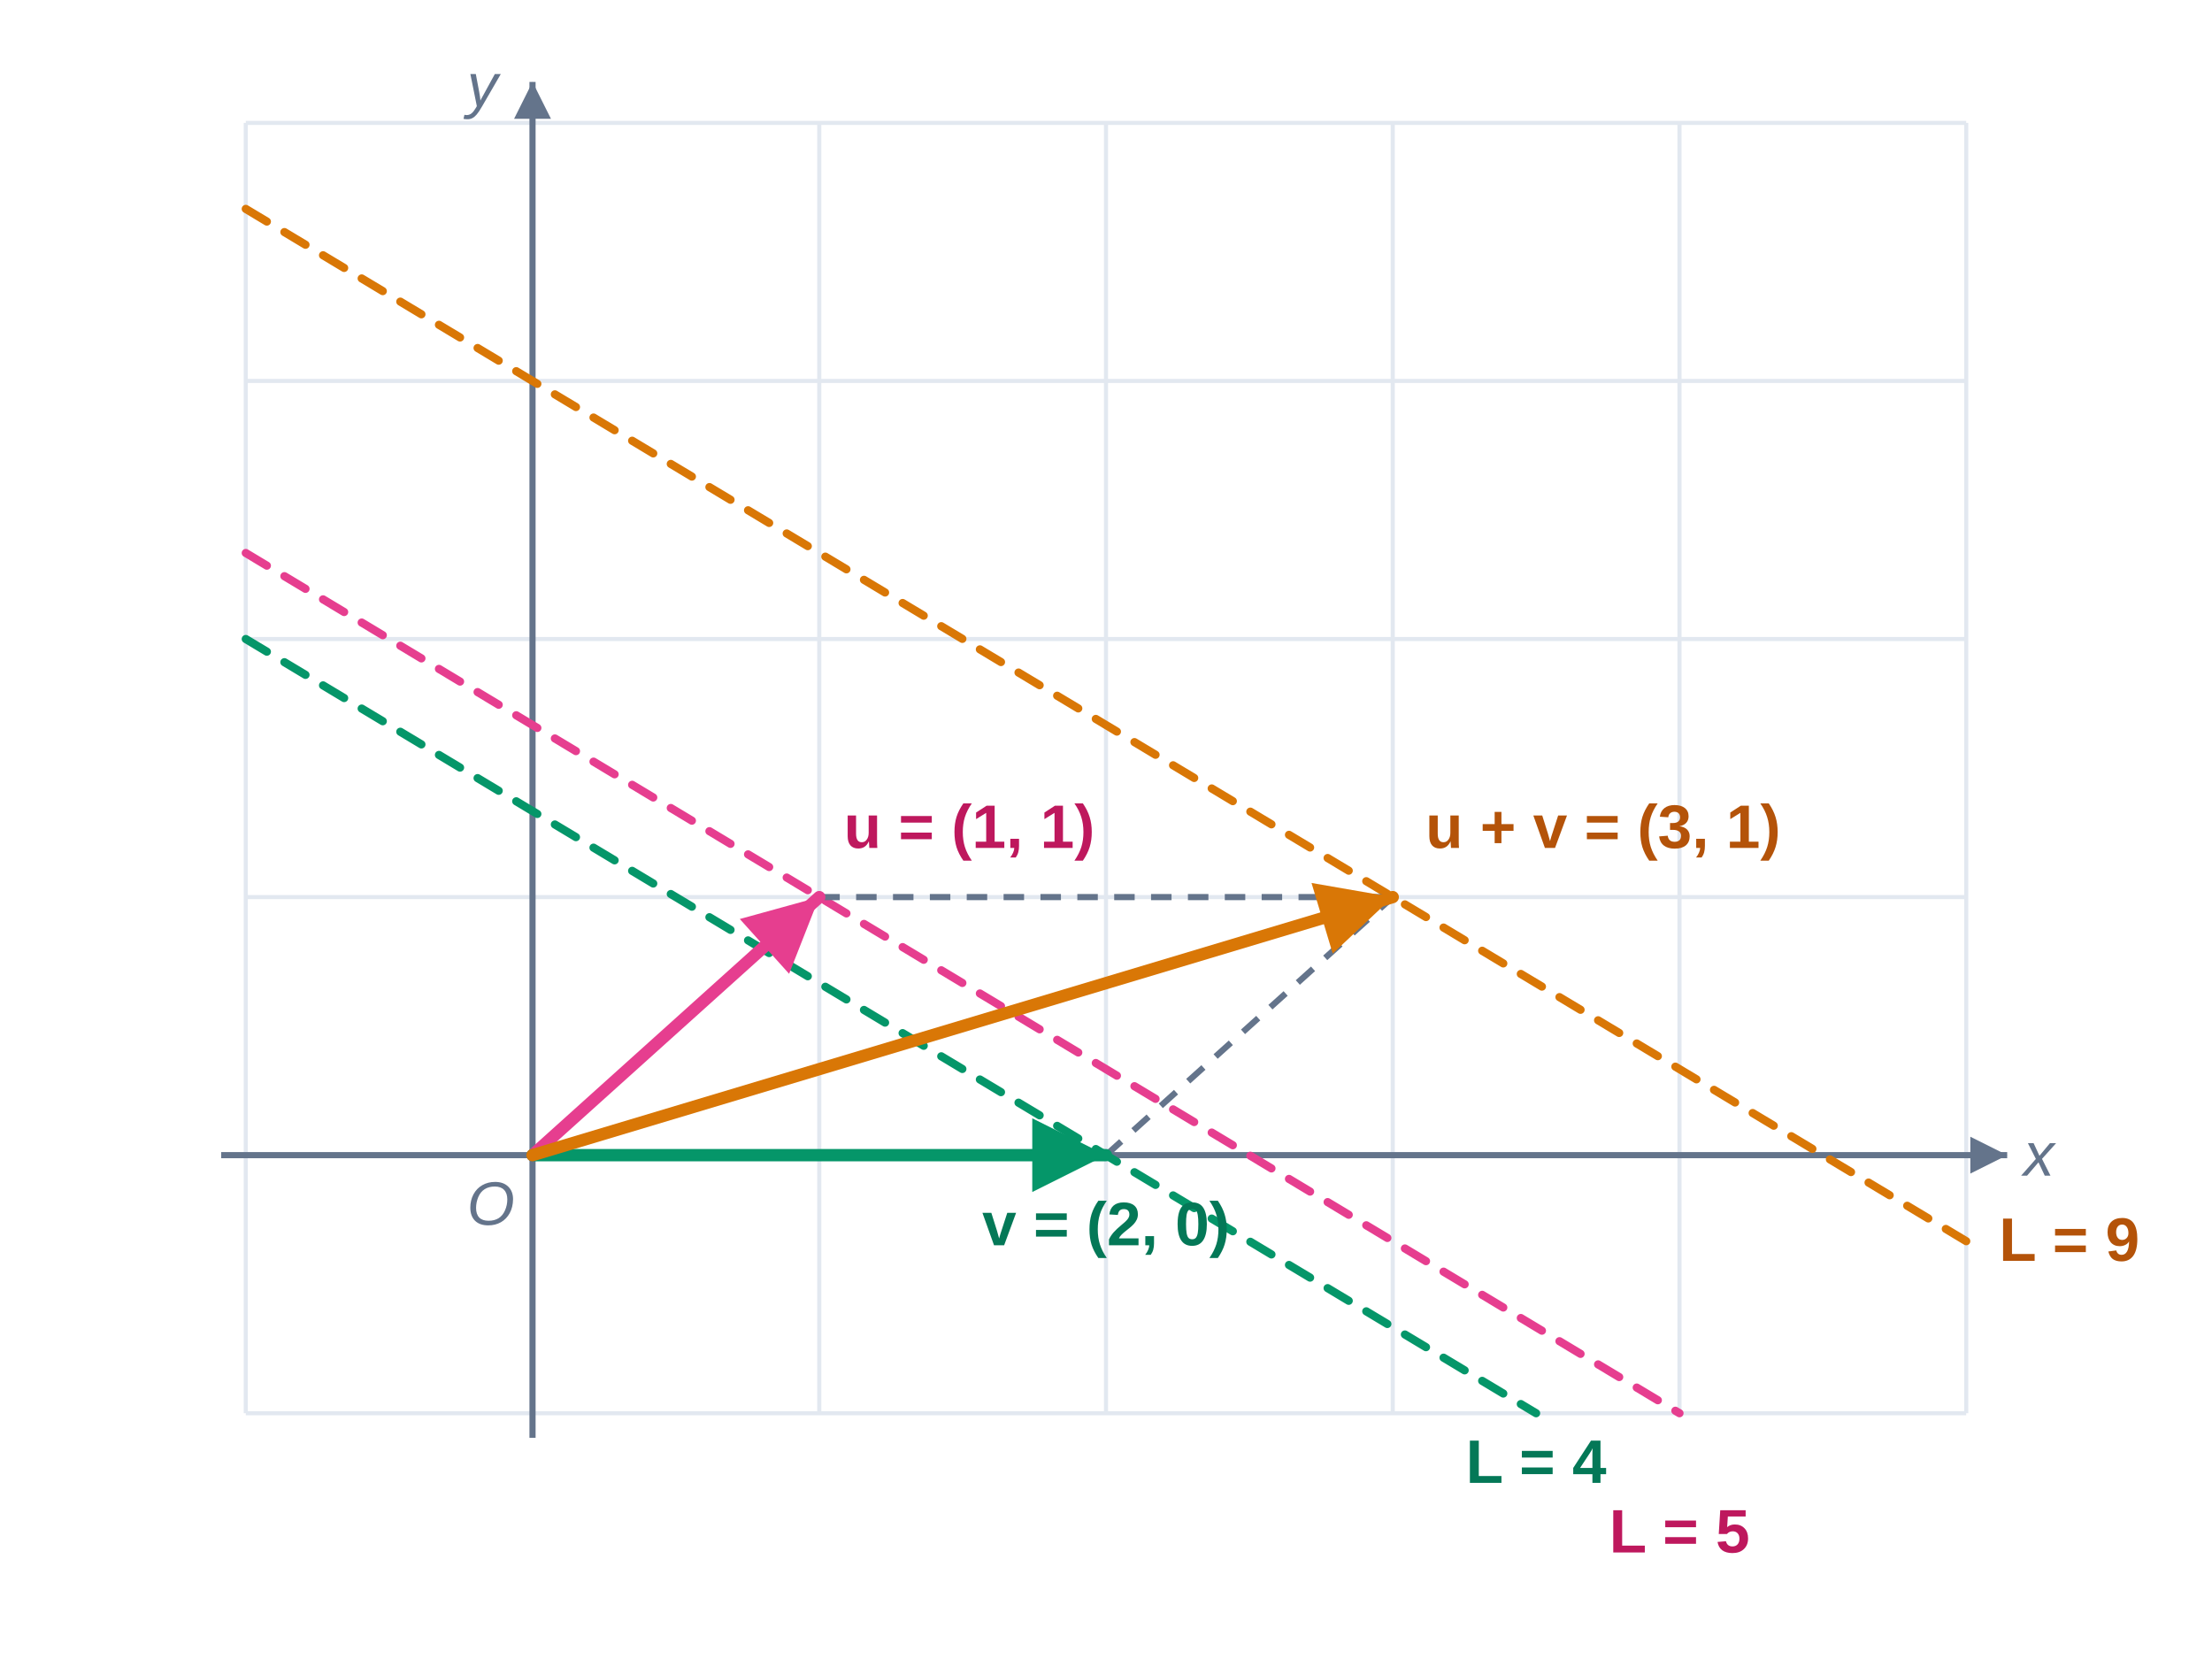
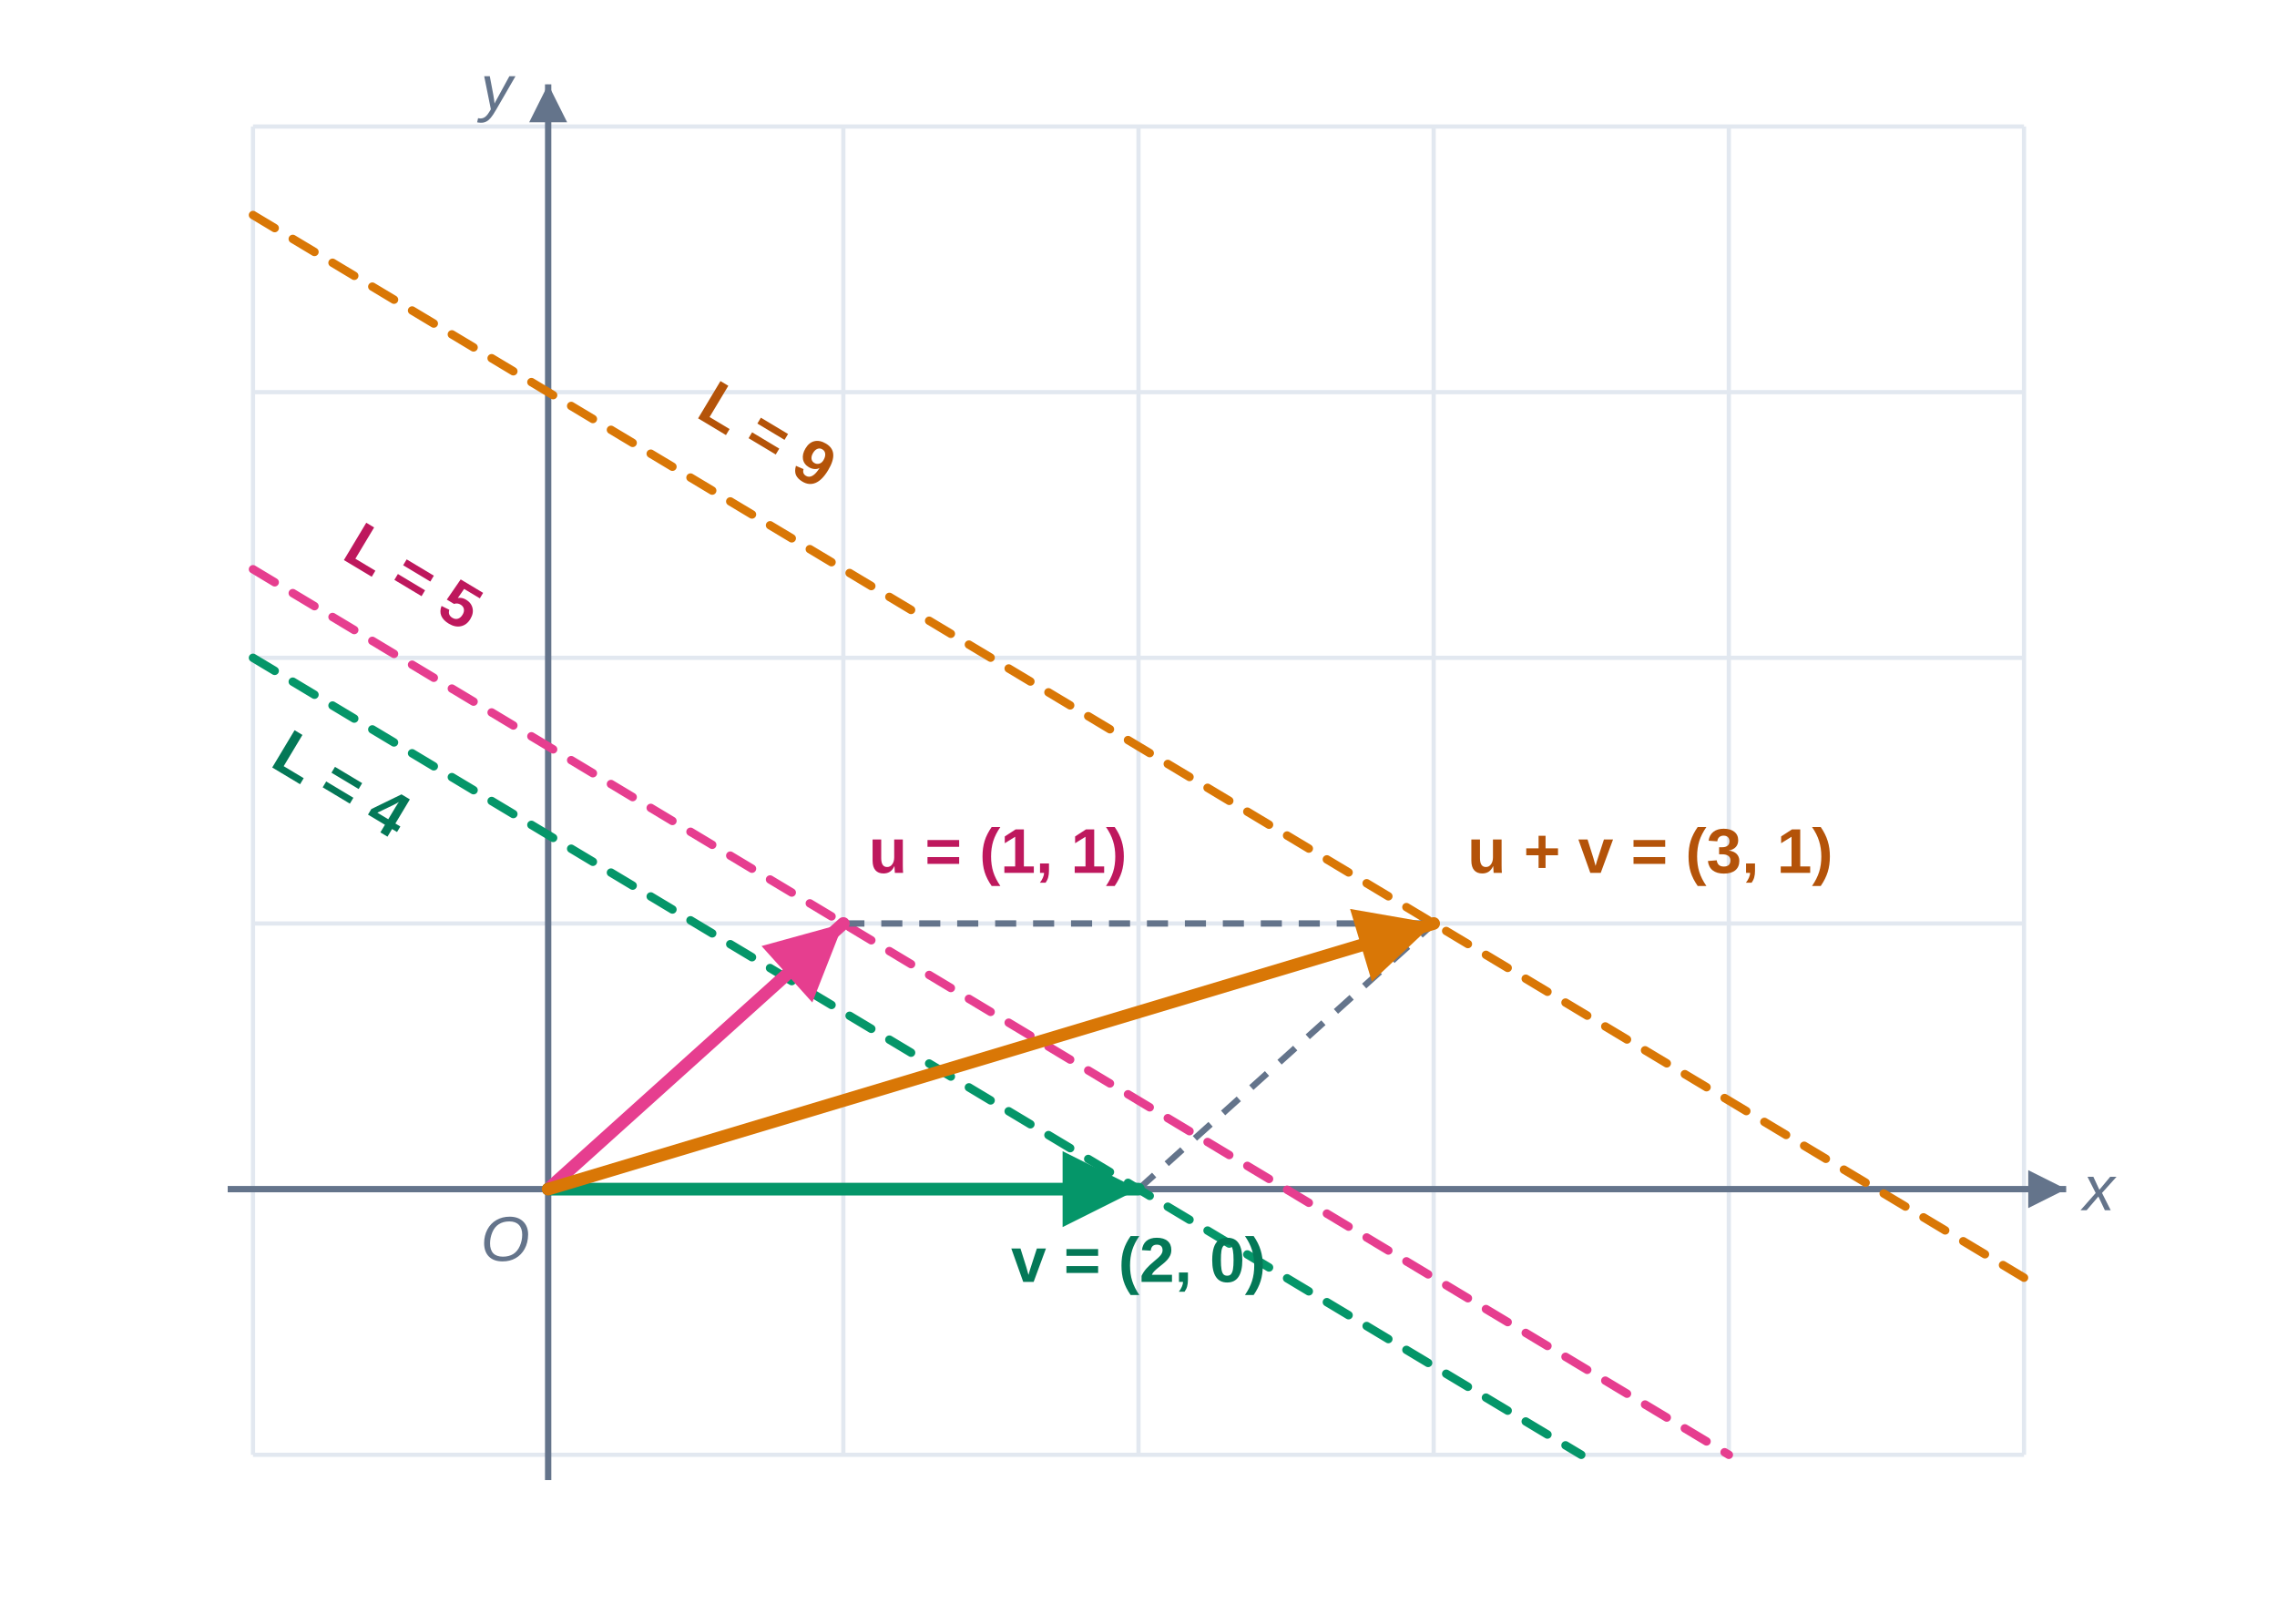
- <svg xmlns="http://www.w3.org/2000/svg" viewBox="0 0 540 405" font-family="'Segoe UI',Arial,sans-serif" font-size="15">
+ <svg xmlns="http://www.w3.org/2000/svg" viewBox="0 0 540 385" font-family="'Segoe UI',Arial,sans-serif" font-size="15">
  <defs>
    <marker id="ah-64748b" viewBox="0 0 10 10" refX="10" refY="5" markerWidth="6" markerHeight="6" markerUnits="strokeWidth" orient="auto-start-reverse">
      <path d="M0,0 L10,5 L0,10 z" fill="#64748b" />
    </marker>
    <marker id="ah-e63e8f" viewBox="0 0 10 10" refX="10" refY="5" markerWidth="6" markerHeight="6" markerUnits="strokeWidth" orient="auto-start-reverse">
      <path d="M0,0 L10,5 L0,10 z" fill="#e63e8f" />
    </marker>
    <marker id="ah-2563eb" viewBox="0 0 10 10" refX="10" refY="5" markerWidth="6" markerHeight="6" markerUnits="strokeWidth" orient="auto-start-reverse">
      <path d="M0,0 L10,5 L0,10 z" fill="#2563eb" />
    </marker>
    <marker id="ah-059669" viewBox="0 0 10 10" refX="10" refY="5" markerWidth="6" markerHeight="6" markerUnits="strokeWidth" orient="auto-start-reverse">
      <path d="M0,0 L10,5 L0,10 z" fill="#059669" />
    </marker>
    <marker id="ah-d97706" viewBox="0 0 10 10" refX="10" refY="5" markerWidth="6" markerHeight="6" markerUnits="strokeWidth" orient="auto-start-reverse">
      <path d="M0,0 L10,5 L0,10 z" fill="#d97706" />
    </marker>
  </defs>
  <g stroke="#e2e8f0" stroke-width="1">
    <line x1="60.0" y1="30" x2="60.0" y2="345" />
    <line x1="200.0" y1="30" x2="200.0" y2="345" />
    <line x1="270.0" y1="30" x2="270.0" y2="345" />
    <line x1="340.0" y1="30" x2="340.0" y2="345" />
    <line x1="410.0" y1="30" x2="410.0" y2="345" />
    <line x1="480.0" y1="30" x2="480.0" y2="345" />
    <line x1="60" y1="345.0" x2="480" y2="345.0" />
    <line x1="60" y1="219.0" x2="480" y2="219.0" />
    <line x1="60" y1="156.0" x2="480" y2="156.0" />
    <line x1="60" y1="93.0" x2="480" y2="93.0" />
    <line x1="60" y1="30.0" x2="480" y2="30.0" />
  </g>
  <line x1="54" y1="282.0" x2="490" y2="282.0" stroke="#64748b" stroke-width="1.5" marker-end="url(#ah-64748b)" />
  <line x1="130.0" y1="351" x2="130.0" y2="20" stroke="#64748b" stroke-width="1.5" marker-end="url(#ah-64748b)" />
  <text x="494" y="287.0" fill="#64748b" font-style="italic">x</text>
  <text x="114.0" y="26" fill="#64748b" font-style="italic">y</text>
  <text x="114.0" y="299.0" fill="#64748b" font-style="italic">O</text>
  <line x1="60.0" y1="135.0" x2="410.0" y2="345.0" stroke="#e63e8f" stroke-width="2" stroke-linecap="round" stroke-dasharray="6 5" />
  <line x1="60.0" y1="156.0" x2="375.0" y2="345.0" stroke="#059669" stroke-width="2" stroke-linecap="round" stroke-dasharray="6 5" />
  <line x1="60.0" y1="51.0" x2="480.0" y2="303.0" stroke="#d97706" stroke-width="2" stroke-linecap="round" stroke-dasharray="6 5" />
  <line x1="200.0" y1="219.0" x2="340.0" y2="219.0" stroke="#64748b" stroke-width="1.5" stroke-dasharray="5 4" />
  <line x1="270.0" y1="282.0" x2="340.0" y2="219.0" stroke="#64748b" stroke-width="1.5" stroke-dasharray="5 4" />
  <line x1="130.0" y1="282.0" x2="200.0" y2="219.0" stroke="#e63e8f" stroke-width="3" stroke-linecap="round" marker-end="url(#ah-e63e8f)" />
  <line x1="130.0" y1="282.0" x2="270.0" y2="282.0" stroke="#059669" stroke-width="3" stroke-linecap="round" marker-end="url(#ah-059669)" />
  <line x1="130.0" y1="282.0" x2="340.0" y2="219.0" stroke="#d97706" stroke-width="3" stroke-linecap="round" marker-end="url(#ah-d97706)" />
  <text x="206.0" y="207.0" fill="#be185d" text-anchor="start" font-weight="bold">u = (1, 1)</text>
  <text x="270.0" y="304.0" fill="#047857" text-anchor="middle" font-weight="bold">v = (2, 0)</text>
  <text x="348.0" y="207.0" fill="#b45309" text-anchor="start" font-weight="bold">u + v = (3, 1)</text>
-   <text x="410.0" y="379.0" fill="#be185d" text-anchor="middle" font-weight="bold">L = 5</text>
-   <text x="375.0" y="362.0" fill="#047857" text-anchor="middle" font-weight="bold">L = 4</text>
-   <text x="488.0" y="307.8" fill="#b45309" text-anchor="start" font-weight="bold">L = 9</text>
+   <text x="80.7" y="132.3" fill="#be185d" font-weight="bold" transform="rotate(30.96 80.7 132.3)">L = 5</text>
+   <text x="63.7" y="181.5" fill="#047857" font-weight="bold" transform="rotate(30.96 63.7 181.5)">L = 4</text>
+   <text x="164.7" y="98.7" fill="#b45309" font-weight="bold" transform="rotate(30.96 164.7 98.7)">L = 9</text>
</svg>
